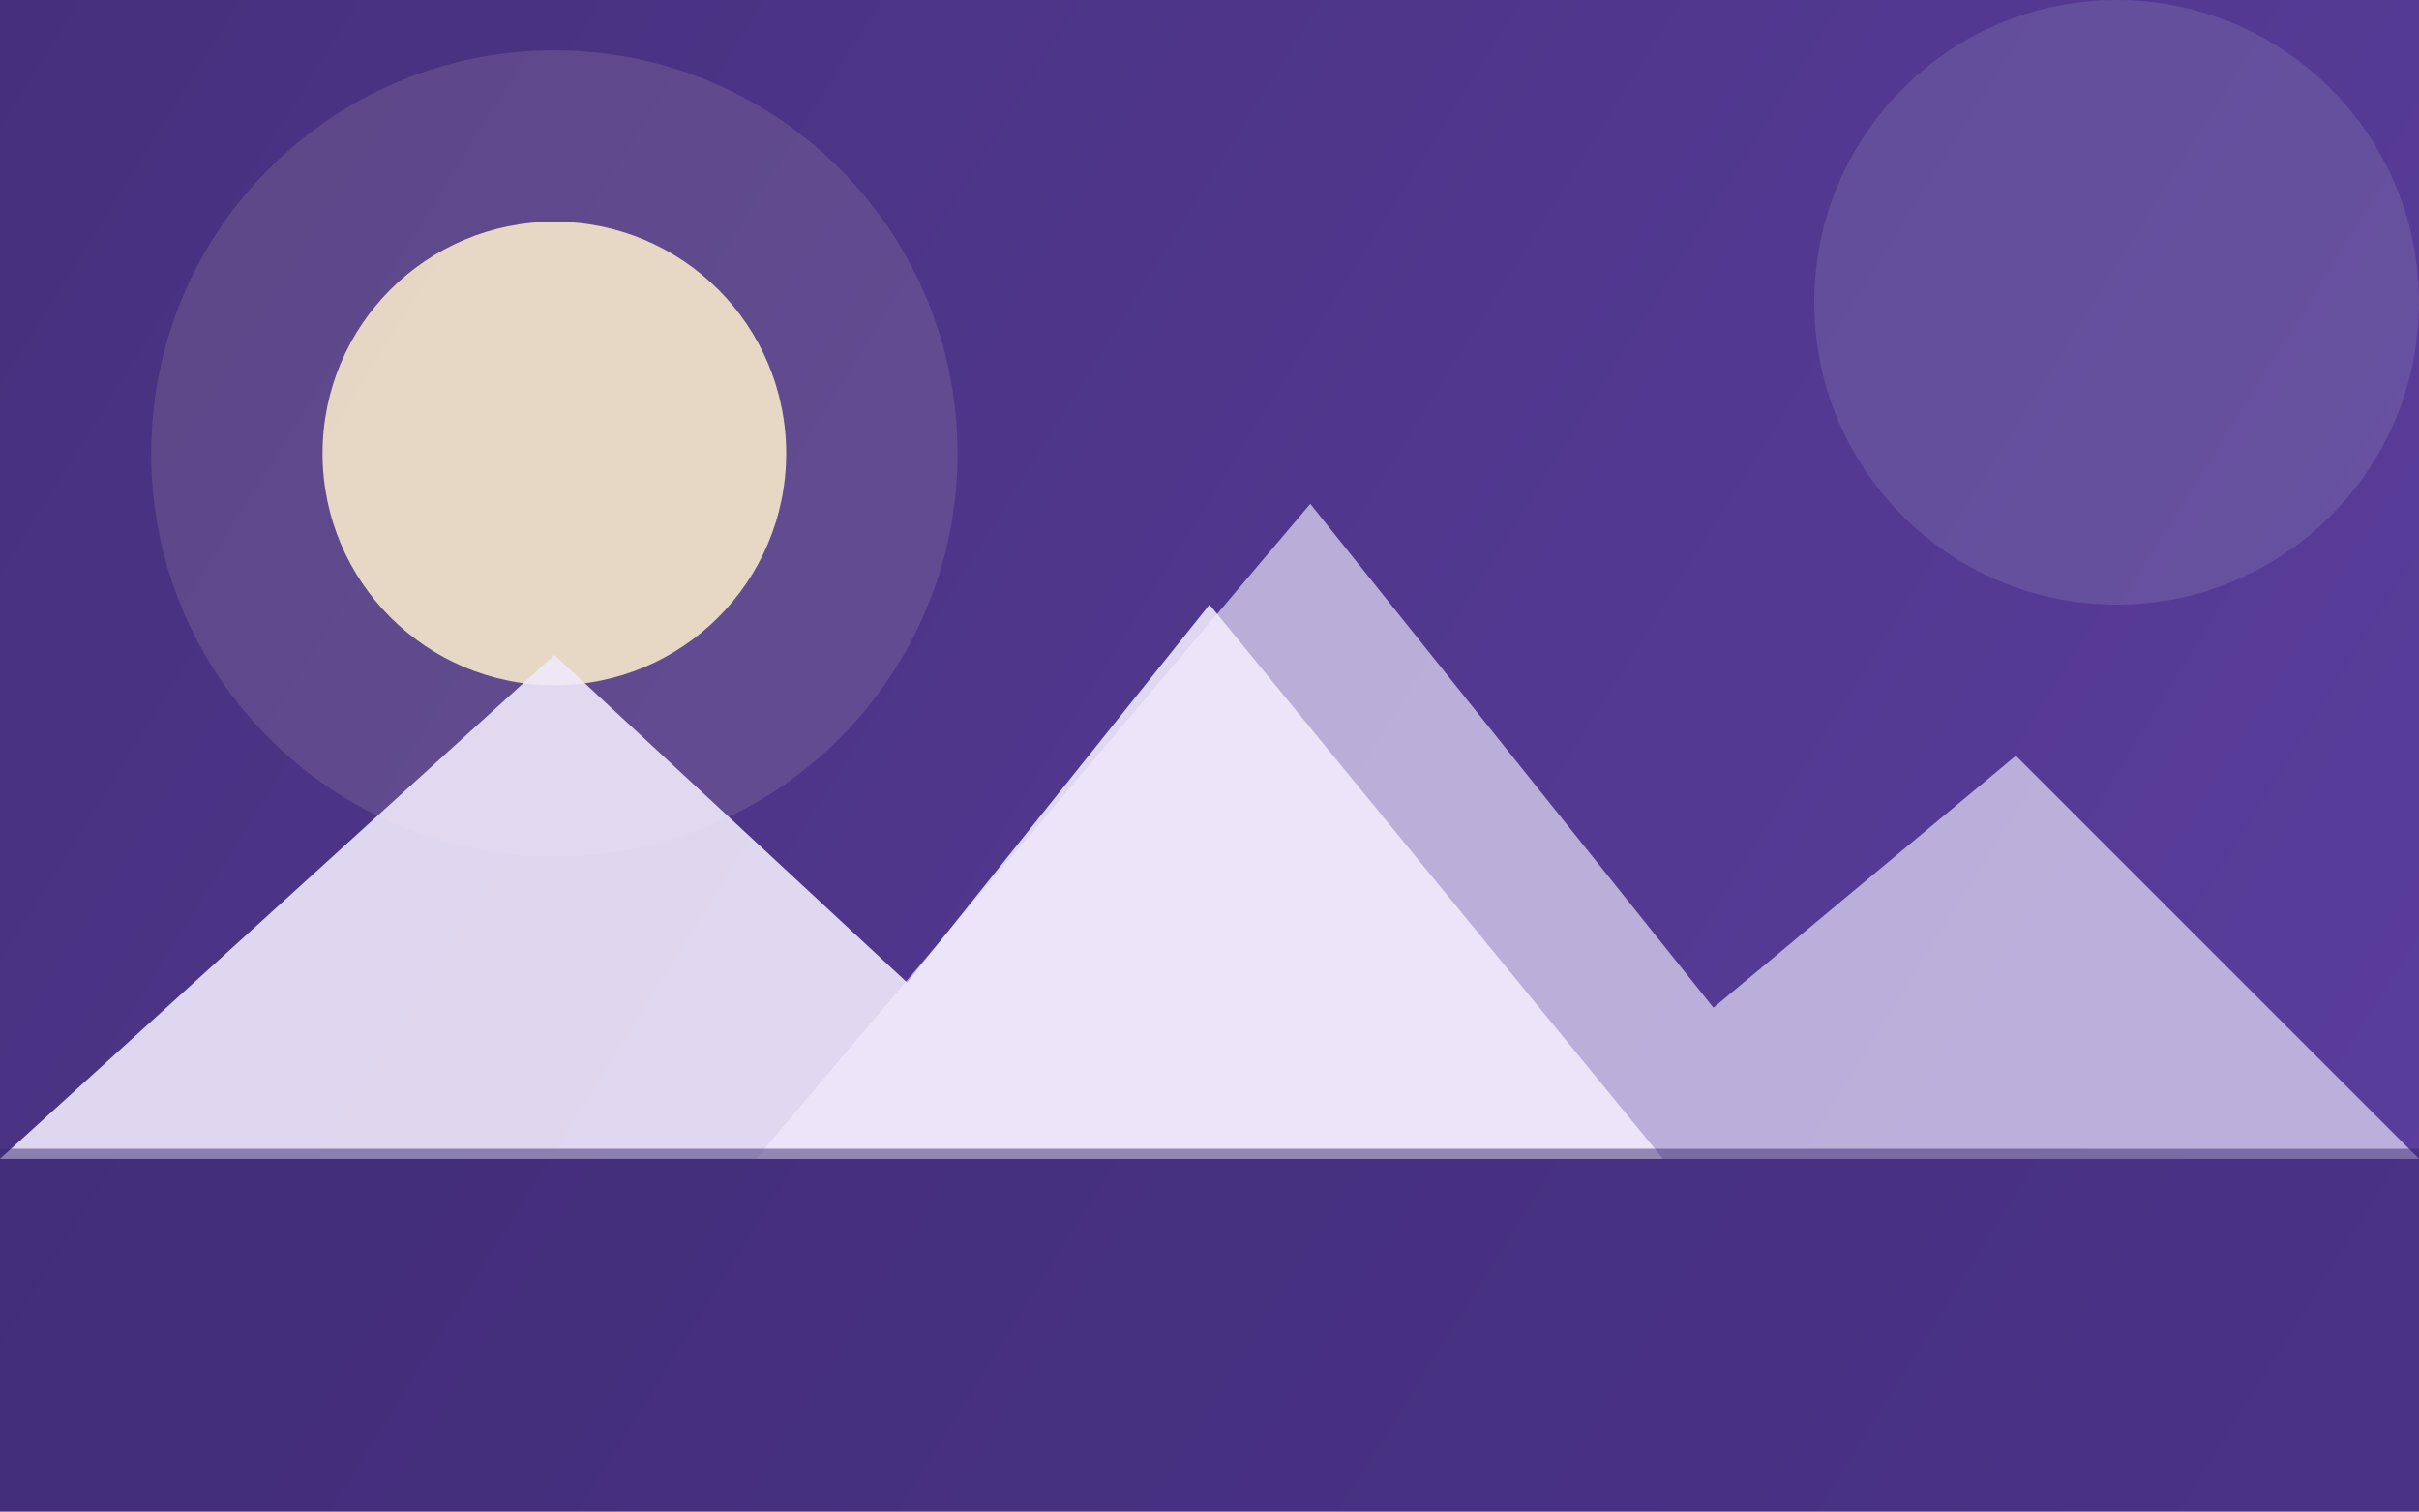
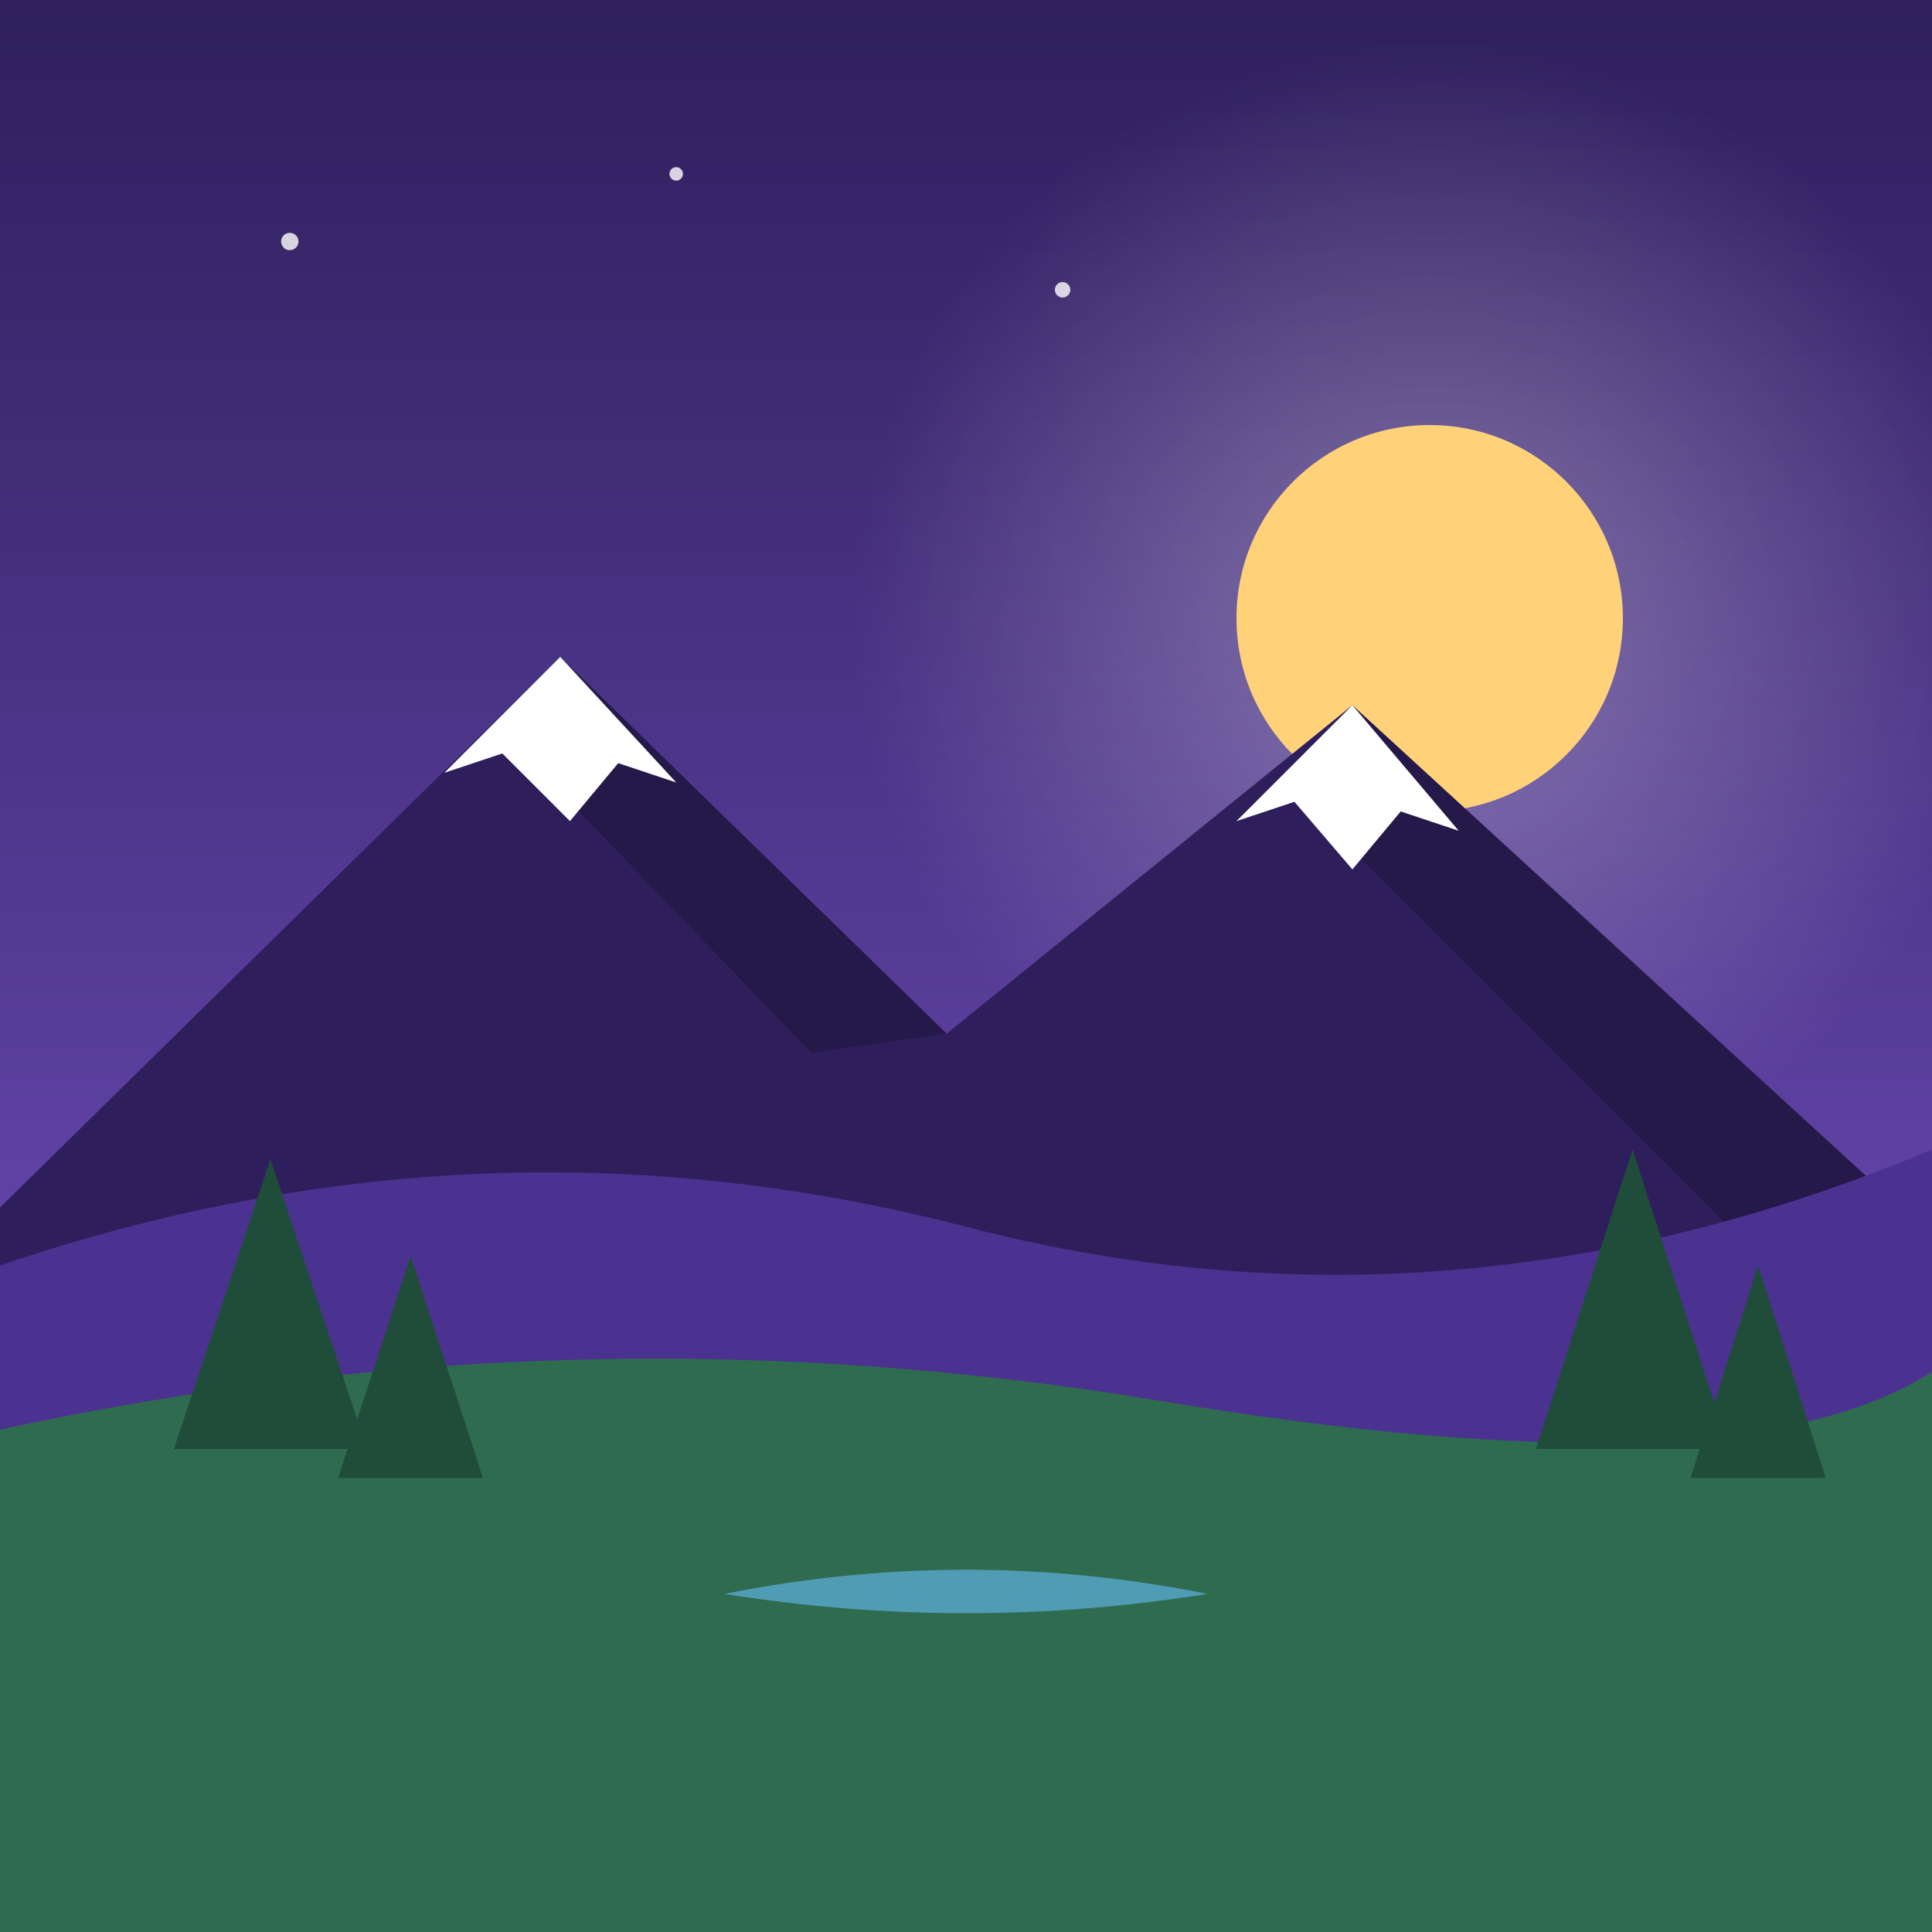
- <svg xmlns="http://www.w3.org/2000/svg" viewBox="0 0 480 300" role="img" aria-label="טבע וחוץ">
+ <svg xmlns="http://www.w3.org/2000/svg" viewBox="0 0 400 400" preserveAspectRatio="xMidYMid slice" role="img" aria-label="טבע וחוץ">
  <defs>
-     <linearGradient id="gOutdoorsBg" x1="0" y1="0" x2="480" y2="300" gradientUnits="userSpaceOnUse">
-       <stop offset="0" stop-color="#46307d" />
-       <stop offset="1" stop-color="#5b3e9e" />
+     <linearGradient id="sky" x1="0" y1="0" x2="0" y2="1">
+       <stop offset="0" stop-color="#2e1f5c" />
+       <stop offset="0.75" stop-color="#6a49b3" />
+       <stop offset="1" stop-color="#8a5ad0" />
+     </linearGradient>
+     <linearGradient id="skyDeep" x1="0" y1="0" x2="0" y2="1">
+       <stop offset="0" stop-color="#2e1f5c" />
+       <stop offset="1" stop-color="#4b3290" />
+     </linearGradient>
+     <radialGradient id="glow">
+       <stop offset="0" stop-color="#fff" stop-opacity="0.6" />
+       <stop offset="1" stop-color="#fff" stop-opacity="0" />
+     </radialGradient>
+     <radialGradient id="warm">
+       <stop offset="0" stop-color="#ffd27a" stop-opacity="0.7" />
+       <stop offset="1" stop-color="#ffd27a" stop-opacity="0" />
+     </radialGradient>
+     <linearGradient id="beam" x1="0" y1="0" x2="0" y2="1">
+       <stop offset="0" stop-color="#fff" stop-opacity="0.4" />
+       <stop offset="1" stop-color="#fff" stop-opacity="0" />
    </linearGradient>
  </defs>
-   <rect width="480" height="300" fill="url(#gOutdoorsBg)" />
-   <circle cx="110" cy="90" r="46" fill="#fef1cf" opacity="0.85" />
-   <circle cx="110" cy="90" r="80" fill="#fef1cf" opacity="0.12" />
-   <circle cx="420" cy="60" r="60" fill="#ddf3e4" opacity="0.12" />
-   <path d="M0 230 L110 130 L180 195 L240 120 L330 230 Z" fill="#efe9fb" opacity="0.9" />
-   <path d="M150 230 L260 100 L340 200 L400 150 L480 230 Z" fill="#f3edff" opacity="0.65" />
-   <rect x="0" y="228" width="480" height="72" fill="#3a2870" opacity="0.5" />
+   <rect width="400" height="400" fill="url(#sky)" />
+   <circle cx="296" cy="128" r="120" fill="url(#glow)" opacity="0.55" />
+   <circle cx="296" cy="128" r="40" fill="#ffd27a" />
+   <circle cx="60" cy="50" r="1.8" fill="#fff" opacity="0.8" />
+   <circle cx="140" cy="36" r="1.4" fill="#fff" opacity="0.8" />
+   <circle cx="220" cy="60" r="1.6" fill="#fff" opacity="0.8" />
+   <path d="M0 250 116 136 196 214 280 146 400 256V400H0Z" fill="#2e1f5c" />
+   <path d="M116 136 196 214 168 218 116 164Z" fill="#000" opacity="0.2" />
+   <path d="M280 146 400 256 360 256 280 176Z" fill="#000" opacity="0.2" />
+   <path d="M116 136 140 162 128 158 118 170 104 156 92 160Z" fill="#fff" />
+   <path d="M280 146 302 172 290 168 280 180 268 166 256 170Z" fill="#fff" />
+   <path d="M0 262q100-34 200-8t200-16V400H0Z" fill="#4b3290" />
+   <path d="M0 296q120-26 240-6t160-6V400H0Z" fill="#2f6b4f" />
+   <g fill="#1f4d39">
+     <path d="M36 300l20-60 20 60Z" />
+     <path d="M70 306l15-46 15 46Z" />
+     <path d="M318 300l20-62 20 62Z" />
+     <path d="M350 306l14-44 14 44Z" />
+   </g>
+   <path d="M150 330q50-10 100 0q-50 8-100 0Z" fill="#5fb0e0" opacity="0.7" />
</svg>
